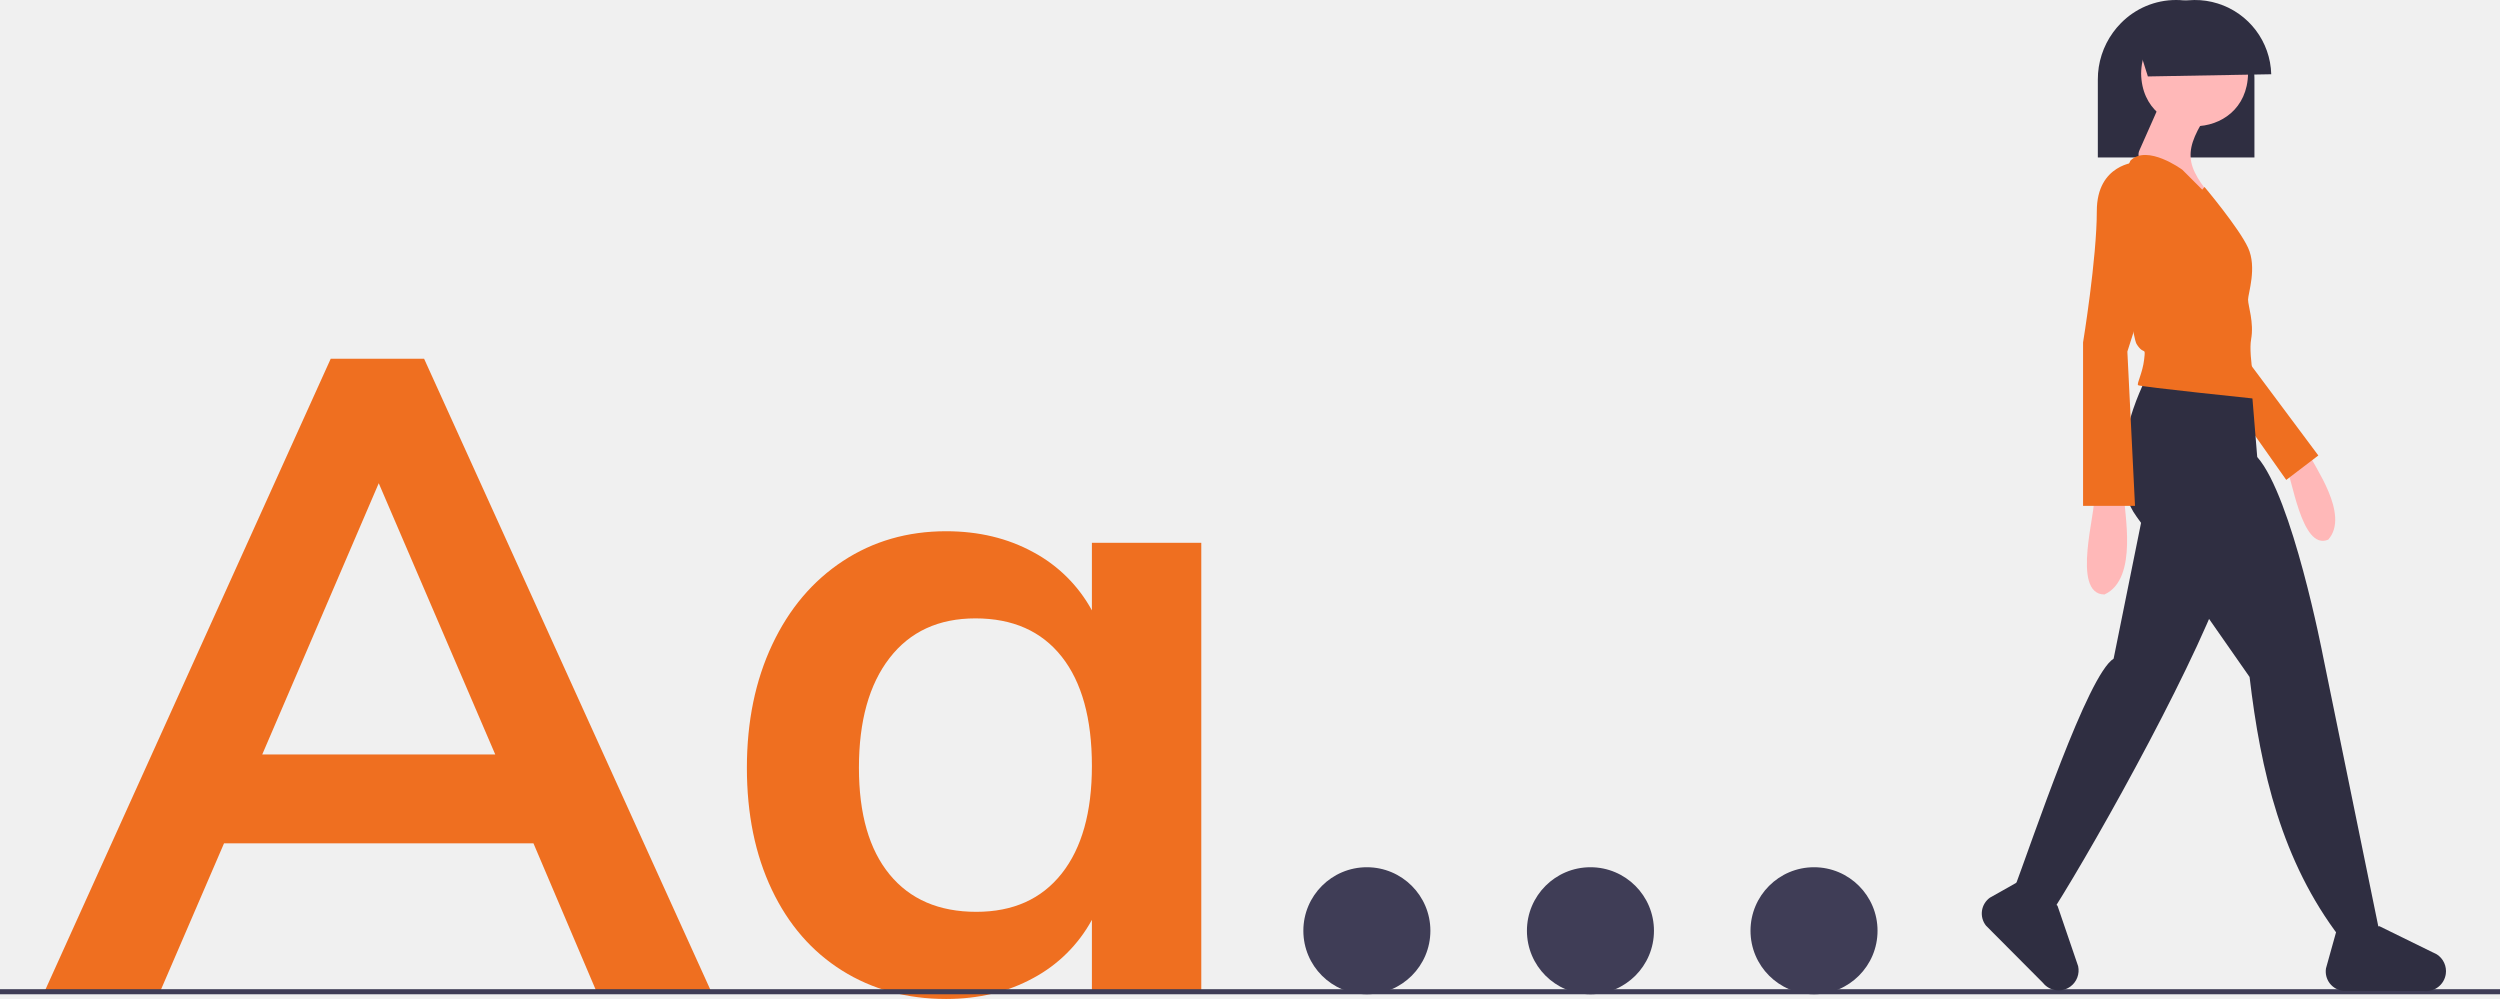
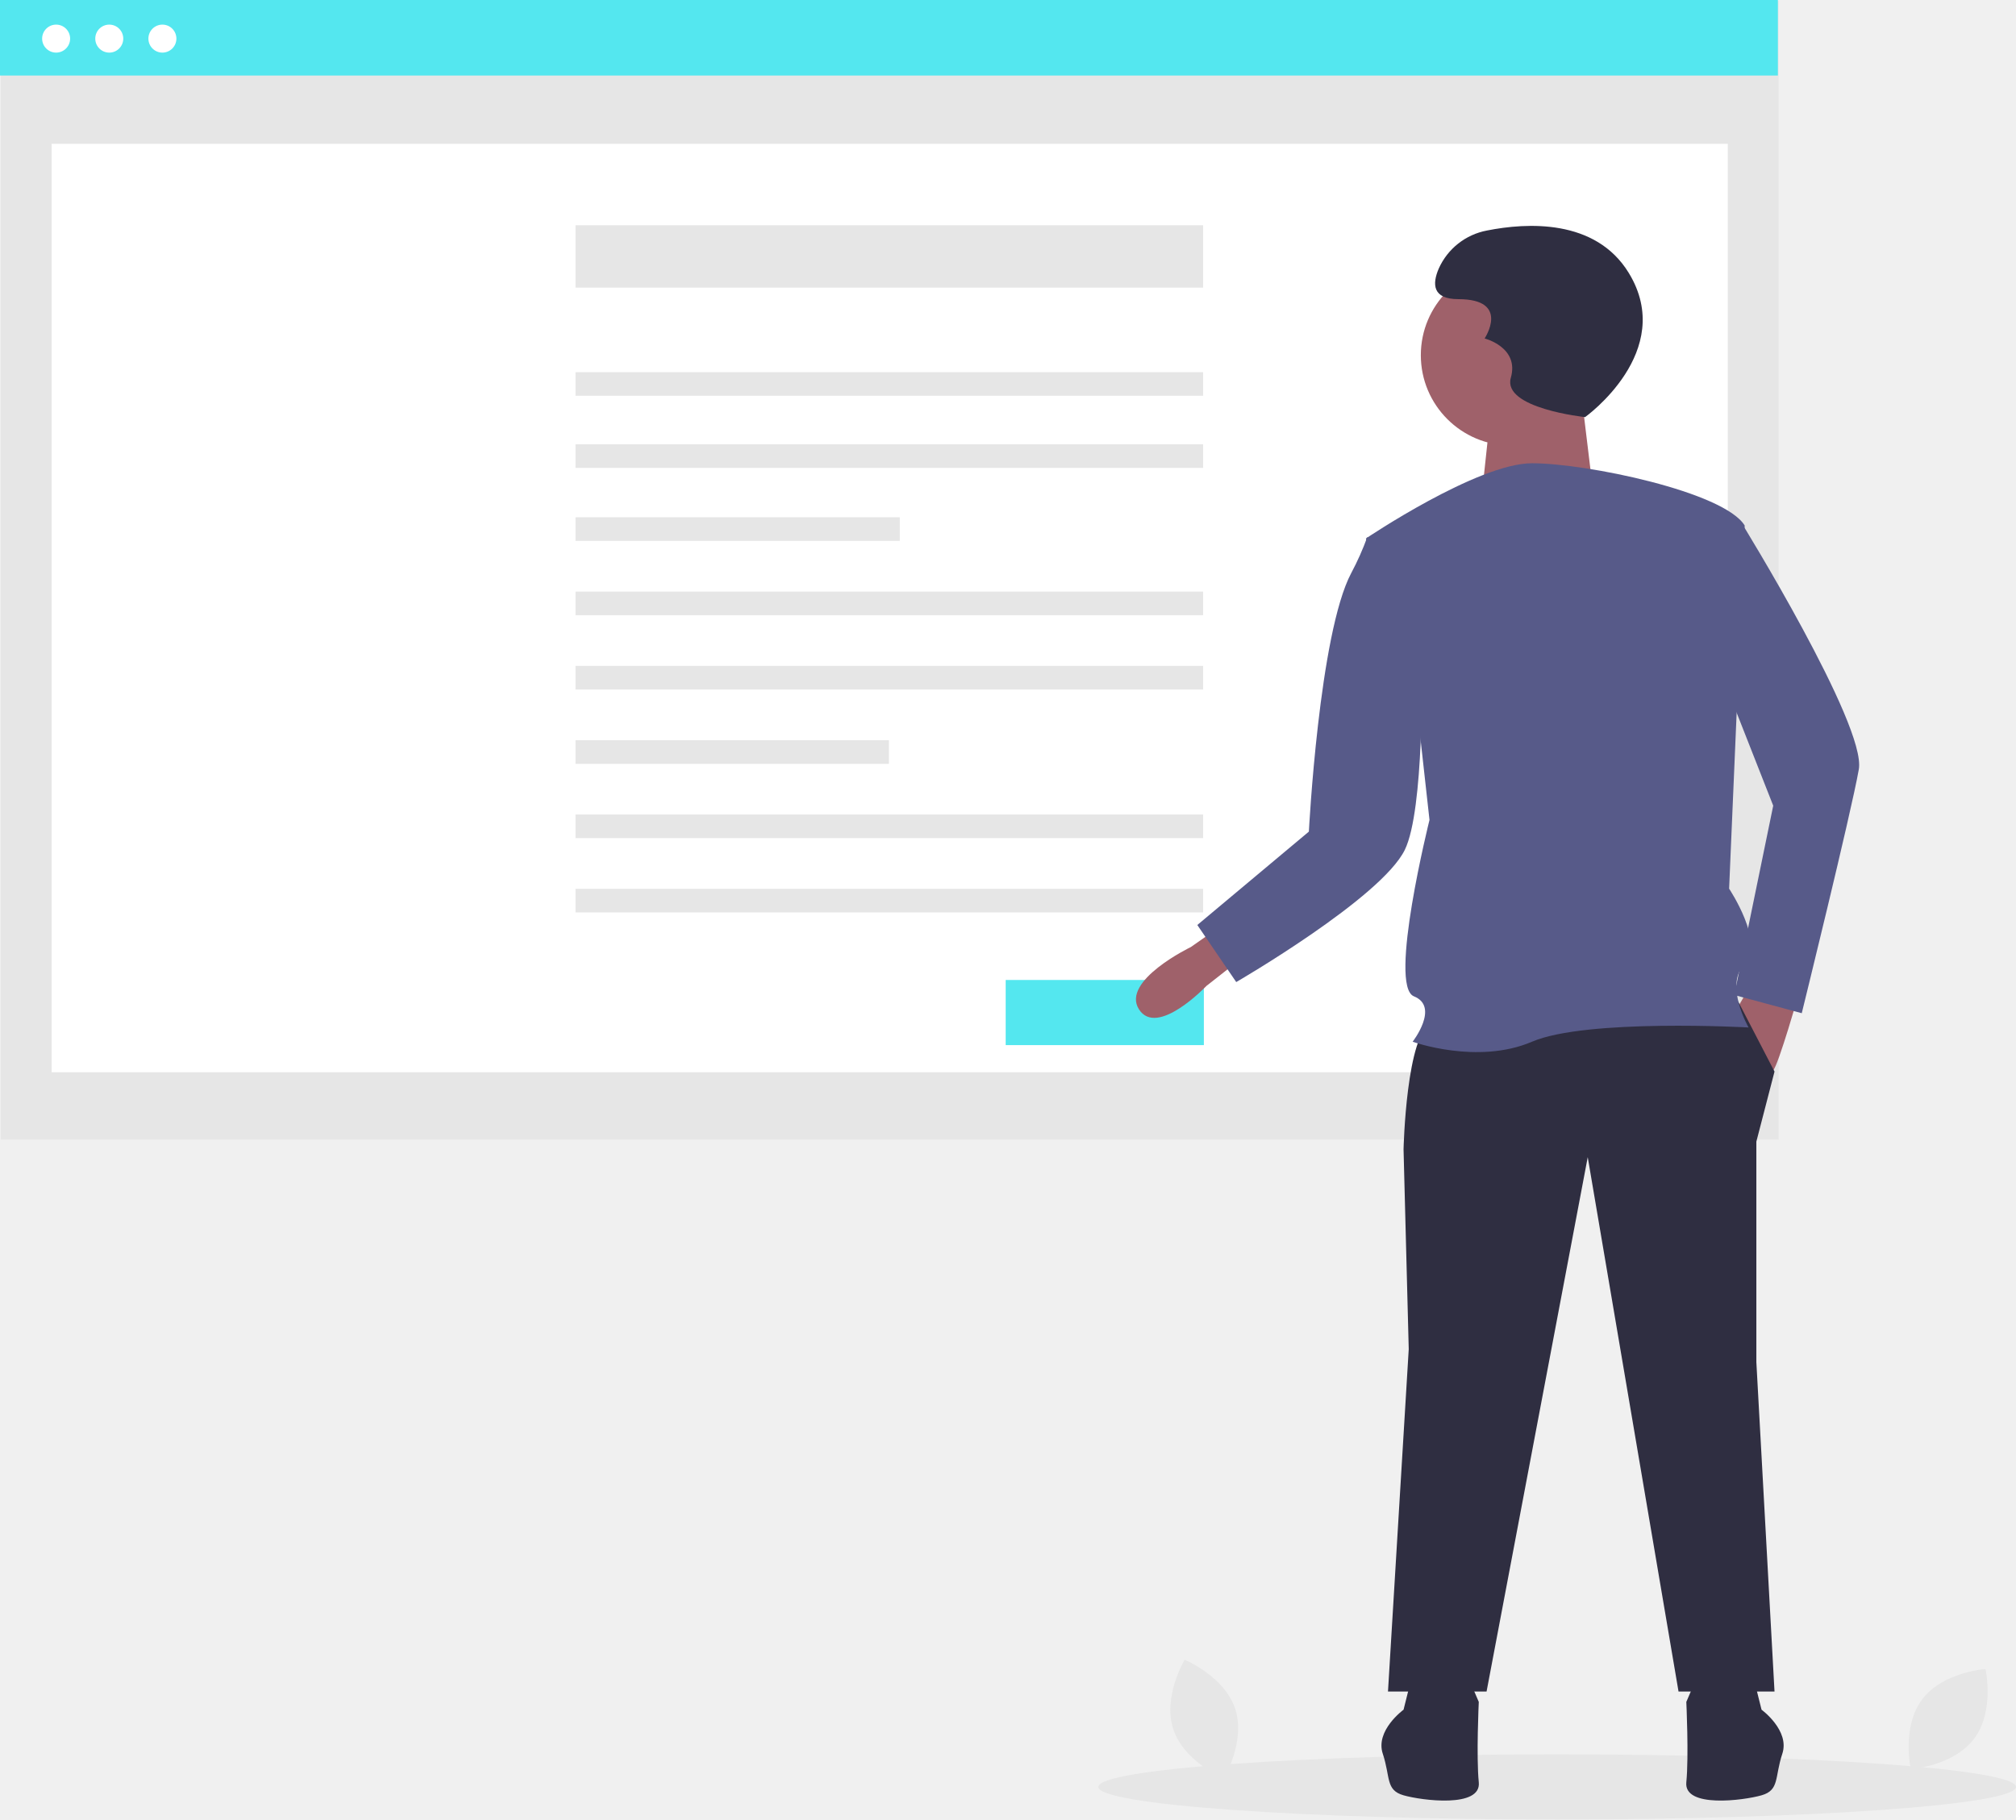
- <svg xmlns="http://www.w3.org/2000/svg" id="a728da0d-a6bd-48cc-8386-3b36fd525f7c" data-name="Layer 1" width="984" height="393.195" viewBox="0 0 984 393.195">
-   <path d="M933.705,315.373h61.642V284.723c0-.275-.004-.544-.009-.829a30.876,30.876,0,0,0-30.81-30.492,30.375,30.375,0,0,0-21.789,9.169,30.944,30.944,0,0,0-3.03,3.579,31.389,31.389,0,0,0-6.004,18.573Z" transform="translate(-108 -253.4024)" fill="#2f2e41" />
-   <circle cx="538" cy="366.344" r="25" fill="#3f3d56" />
-   <circle cx="626" cy="366.344" r="25" fill="#3f3d56" />
-   <circle cx="714" cy="366.344" r="25" fill="#3f3d56" />
-   <path d="M317.974,585.348H196.174l-25.2,58.45h-45.5l112.7-249.2h36.75L387.975,643.798H342.824Zm-15.05-35-45.85-106.75-45.85,106.75Z" transform="translate(-108 -253.4024)" fill="#ef6f20" />
-   <path d="M580.824,467.048v176.75H537.774V615.447A56.802,56.802,0,0,1,514.675,638.373q-15.053,8.219-34.3,8.225-23.101,0-40.95-11.199-17.851-11.197-27.65-31.851-9.803-20.647-9.8-47.95,0-27.299,9.975-48.475,9.976-21.173,27.825-32.9Q457.625,462.501,480.375,462.498q19.244,0,34.3,8.225a56.831,56.831,0,0,1,23.1,22.926V467.048ZM525.875,597.248q11.895-15.044,11.899-42.35,0-27.999-11.899-43.051-11.903-15.044-33.95-15.05-21.706,0-33.775,15.575-12.075,15.577-12.075,43.225,0,27.3,12.075,42,12.075,14.701,34.125,14.7Q513.972,612.298,525.875,597.248Z" transform="translate(-108 -253.4024)" fill="#ef6f20" />
-   <rect y="389.344" width="984" height="2" fill="#3f3d56" />
-   <path d="M1007.615,437.078c2.386,2.513,6.022,33.414,16.785,28.718,8.694-9.818-5.919-29.321-7.408-33.461Z" transform="translate(-108 -253.4024)" fill="#ffb8b8" />
-   <polygon points="886.038 143.797 912.495 179.274 899.868 188.895 881.227 162.437 886.038 143.797" fill="#ef6f20" />
-   <path d="M952.548,402.611s-18.039,34.274-3.608,54.117,44.496,63.136,44.496,63.136c4.363,37.152,12.678,72.551,35.563,102.538l15.148-4.153L1022.299,511.446s-12.026-62.535-25.856-78.169L994,403.402Z" transform="translate(-108 -253.4024)" fill="#2f2e41" />
-   <path d="M951.947,453.12l-12.026,59.529C929.663,519.091,908.338,583.187,900,605.402l16.268,6.049c17.936-28.326,59.263-102.697,68.751-134.279Z" transform="translate(-108 -253.4024)" fill="#2f2e41" />
-   <path d="M992.835,282.351c-.472,27.664-41.623,27.66-42.091-.001C951.217,254.687,992.367,254.691,992.835,282.351Z" transform="translate(-108 -253.4024)" fill="#ffb8b8" />
-   <path d="M977.803,296.782c-10.629,15.937-10.344,21.458,2.405,36.078l-19.242-13.83s-13.83,0-10.823-6.614,9.019-20.444,9.019-20.444Z" transform="translate(-108 -253.4024)" fill="#ffb8b8" />
-   <path d="M966.979,320.233s-13.83-10.222-20.444-3.608c-6.574,12.59.04,67.749,2.403,72.156,3.009,4.81,3.61.601,3.009,6.013s-3.006,9.621-2.405,10.222,46.901,5.412,46.901,5.412-3.608-16.836-2.405-23.451-1.203-13.229-1.203-15.634,3.608-12.627,0-20.444-17.124-23.895-17.124-23.895l-.915,1.045Z" transform="translate(-108 -253.4024)" fill="#ef6f20" />
-   <path d="M932.104,449.513c1.328,3.742-9.247,37.79,4.208,37.883,13.673-6.233,7.45-33.456,7.818-38.484Z" transform="translate(-108 -253.4024)" fill="#ffb8b8" />
-   <path d="M948.94,317.227s-15.634.601-15.634,19.242-5.412,51.712-5.412,51.712V452.519h20.444l-3.006-60.731L957.96,352.102S974.195,326.847,948.94,317.227Z" transform="translate(-108 -253.4024)" fill="#ef6f20" />
-   <path d="M1070.664,636.76h0a7.868,7.868,0,0,0-3.521-7.717l-22.583-11.083-17.026,2.149-4.021,14.416a7.672,7.672,0,0,0,6.711,8.877l31.771.069A7.868,7.868,0,0,0,1070.664,636.76Z" transform="translate(-108 -253.4024)" fill="#2f2e41" />
-   <path d="M922.994,641.647h0a7.868,7.868,0,0,0,2.967-7.946l-8.132-23.805L904.27,599.376l-13.037,7.35a7.672,7.672,0,0,0-1.531,11.022l22.416,22.515A7.868,7.868,0,0,0,922.994,641.647Z" transform="translate(-108 -253.4024)" fill="#2f2e41" />
-   <path d="M947.787,265.622l5.616,17.868,48.556-.863a30.016,30.016,0,0,0-54.172-17.005Z" transform="translate(-108 -253.4024)" fill="#2f2e41" />
+ <svg xmlns="http://www.w3.org/2000/svg" id="ab240924-3aa7-47b6-b62a-c874e6e3bd4f" data-name="Layer 1" width="742.571" height="670.208" viewBox="0 0 742.571 670.208">
+   <path d="M683.679,744.339c3.986,12.061-4.177,25.604-4.177,25.604s-14.625-6.012-18.611-18.073,4.177-25.604,4.177-25.604S679.694,732.278,683.679,744.339Z" transform="translate(-228.7143 -114.8962)" fill="#e6e6e6" />
+   <path d="M955.901,755.284c-7.6,10.178-23.376,11.249-23.376,11.249s-3.454-15.431,4.146-25.609,23.376-11.249,23.376-11.249S963.501,745.106,955.901,755.284Z" transform="translate(-228.7143 -114.8962)" fill="#e6e6e6" />
+   <ellipse cx="573.571" cy="658.208" rx="169" ry="12" fill="#e6e6e6" />
+   <rect x="0.28" y="0.371" width="654.863" height="419.404" fill="#e6e6e6" />
+   <rect x="19.005" y="52.975" width="617.412" height="341.988" fill="#fff" />
+   <rect width="654.863" height="27.821" fill="#54e7ef" />
+   <circle cx="20.674" cy="14.224" r="5.156" fill="#fff" />
+   <circle cx="40.247" cy="14.224" r="5.156" fill="#fff" />
+   <circle cx="59.819" cy="14.224" r="5.156" fill="#fff" />
+   <rect x="211.989" y="82.969" width="231.169" height="22.973" fill="#e6e6e6" />
+   <rect x="211.989" y="137.083" width="231.169" height="8.701" fill="#e6e6e6" />
+   <rect x="211.989" y="163.641" width="231.169" height="8.701" fill="#e6e6e6" />
+   <rect x="211.989" y="190.536" width="119.445" height="8.701" fill="#e6e6e6" />
+   <rect x="211.989" y="217.908" width="231.169" height="8.701" fill="#e6e6e6" />
+   <rect x="211.989" y="245.28" width="231.169" height="8.701" fill="#e6e6e6" />
+   <rect x="211.989" y="272.651" width="115.445" height="8.701" fill="#e6e6e6" />
+   <rect x="211.989" y="300.023" width="231.169" height="8.701" fill="#e6e6e6" />
+   <rect x="211.989" y="327.395" width="231.169" height="8.701" fill="#e6e6e6" />
+   <rect x="370.434" y="360.969" width="73" height="24" fill="#54e7ef" />
+   <path d="M686.455,467.561l-.556.437L673.078,478.072s-18.155,19.11-24.844,8.6,19.11-22.933,19.11-22.933l9.555-6.689Z" transform="translate(-228.7143 -114.8962)" fill="#9f616a" />
+   <path d="M891.414,480.46s-7.644,26.755-9.555,28.666l-14.333-21.021,6.689-11.466Z" transform="translate(-228.7143 -114.8962)" fill="#9f616a" />
+   <path d="M868.96,483.805l13.377,25.799-6.689,25.799v81.219l6.689,121.351H846.983L813.539,541.136,776.274,737.973H739.964l7.644-126.129-1.911-73.575s.956-42.998,10.511-46.821S868.96,483.805,868.96,483.805Z" transform="translate(-228.7143 -114.8962)" fill="#2f2e41" />
+   <path d="M874.693,733.196l2.867,11.466s10.511,7.644,7.644,16.244-.956,13.377-7.644,15.288-28.666,4.778-27.71-4.778,0-29.621,0-29.621l2.867-6.689Z" transform="translate(-228.7143 -114.8962)" fill="#2f2e41" />
+   <path d="M748.564,733.196,745.697,744.662s-10.511,7.644-7.644,16.244.956,13.377,7.644,15.288,28.666,4.778,27.71-4.778,0-29.621,0-29.621l-2.867-6.689Z" transform="translate(-228.7143 -114.8962)" fill="#2f2e41" />
+   <circle cx="556.637" cy="130.83" r="33.289" fill="#9f616a" />
+   <polygon points="582.465 145.179 587.057 183.06 545.732 183.06 549.176 150.918 582.465 145.179" fill="#9f616a" />
+   <path d="M731.842,313.244S772.93,285.534,792.996,285.534s70.709,10.511,78.353,22.933l-5.733,133.773s13.377,20.066,5.733,27.71,1.433,23.41,1.433,23.41-59.72-3.344-79.786,5.255-43.954,0-43.954,0,10.033-12.9.478-16.722,5.733-64.975,5.733-64.975l-4.3-38.699Z" transform="translate(-228.7143 -114.8962)" fill="#575a89" />
+   <path d="M862.749,308.467l7.166-1.433s46.343,75.008,43.476,91.252-21.021,89.819-21.021,89.819l-24.844-6.689,14.333-69.753L858.927,353.376Z" transform="translate(-228.7143 -114.8962)" fill="#575a89" />
+   <path d="M742.353,317.066l-10.033-4.3a101.993,101.993,0,0,1-5.879,13.184c-11.852,22.293-15.62,95.267-15.62,95.267l-41.087,34.399,14.333,21.021s53.475-30.984,62.109-48.732c7.21-14.822,6.211-67.364,6.211-67.364Z" transform="translate(-228.7143 -114.8962)" fill="#575a89" />
+   <path d="M812.565,268.536s33.792-24.137,16.091-53.101c-12.28-20.094-37.725-18.503-52.158-15.644a24.385,24.385,0,0,0-17.839,14.035c-2.414,5.632-2.414,11.264,7.241,11.264,19.31,0,9.655,14.482,9.655,14.482s12.873,3.218,9.655,14.482S812.565,268.536,812.565,268.536Z" transform="translate(-228.7143 -114.8962)" fill="#2f2e41" />
</svg>
